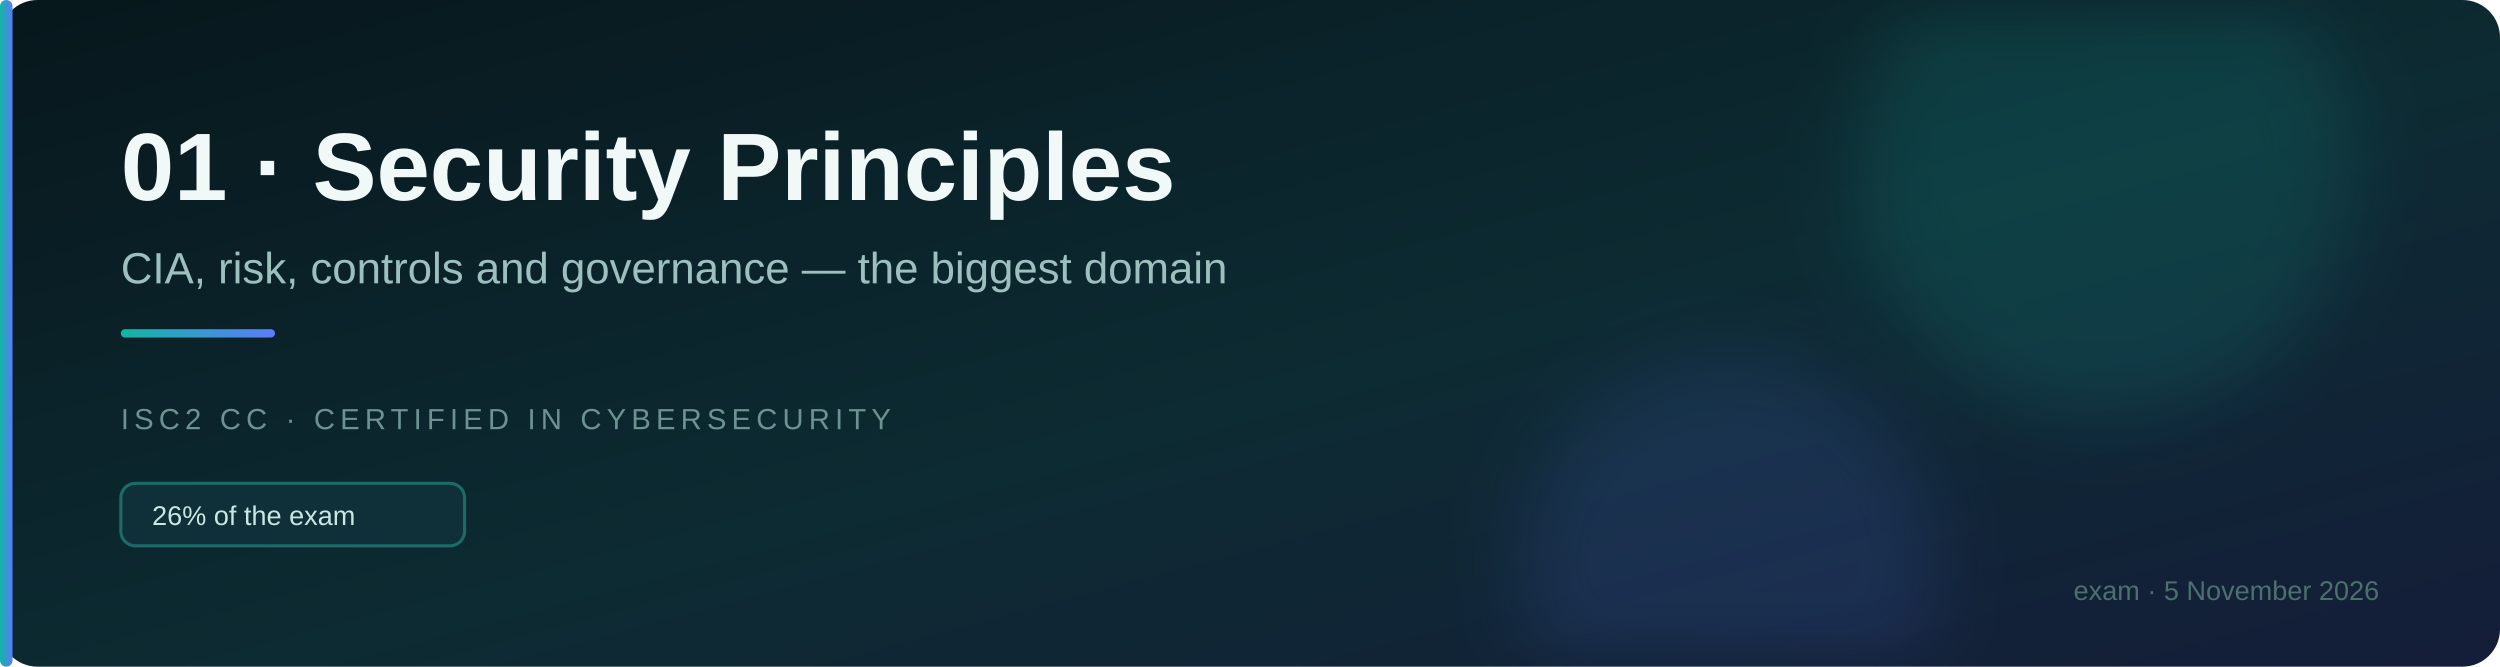
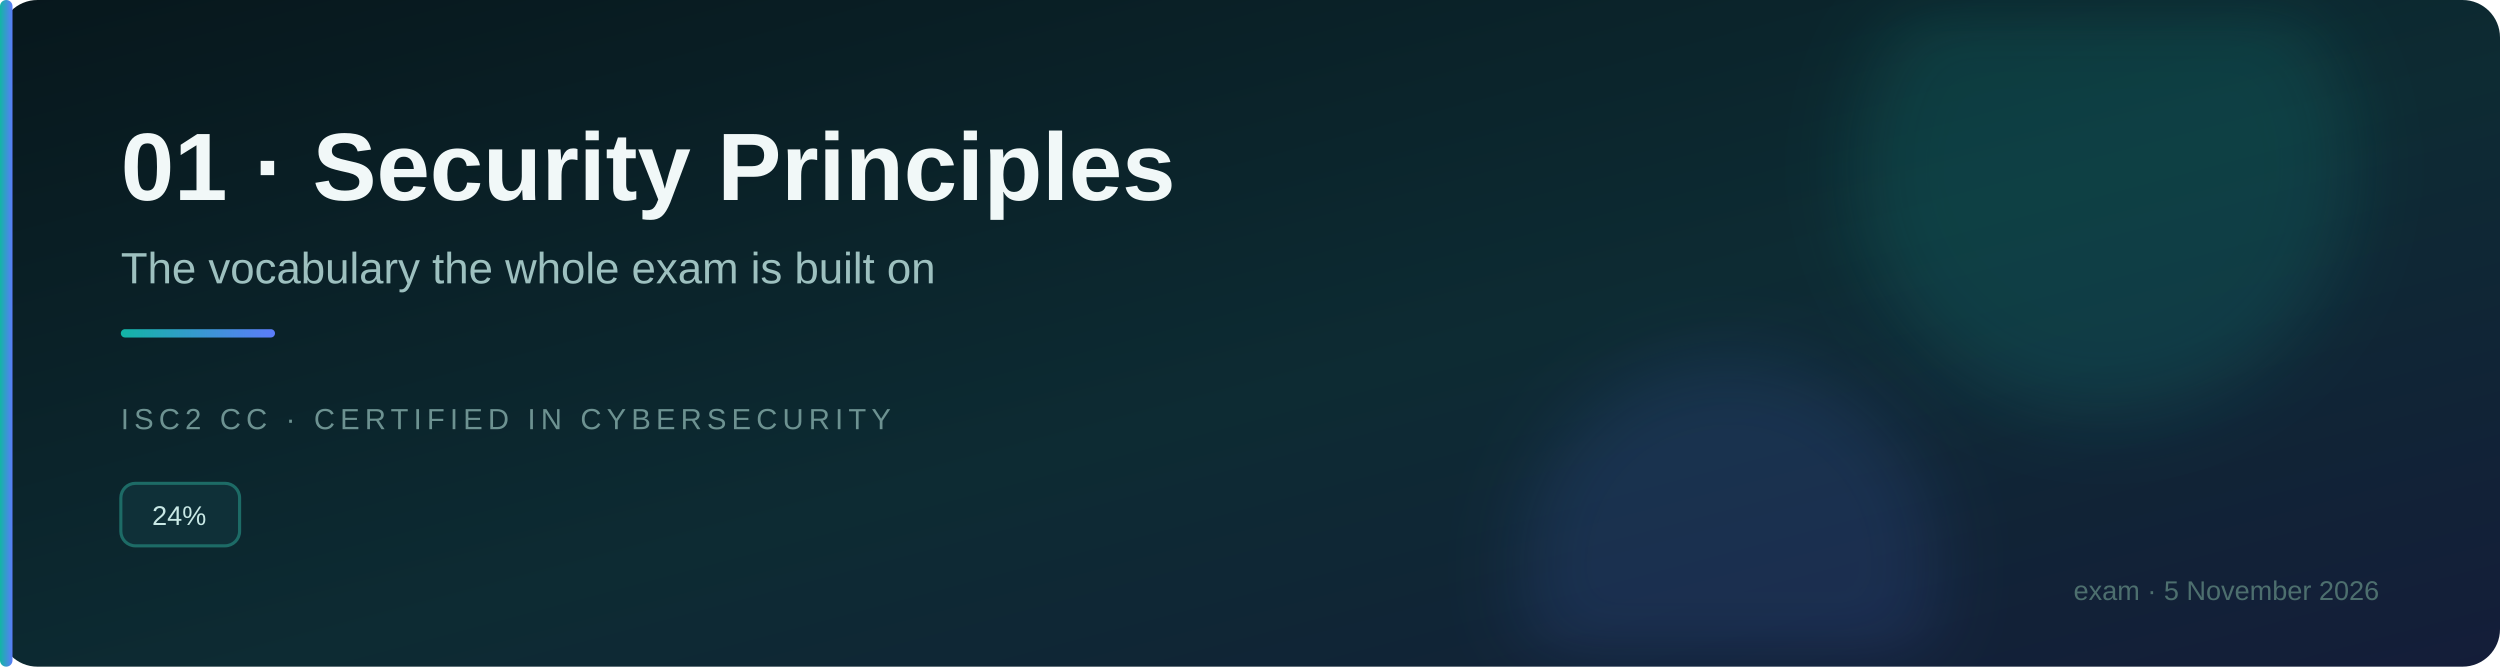
- <svg xmlns="http://www.w3.org/2000/svg" viewBox="0 0 1200 320" width="1200" height="320" role="img" aria-label="01 · Security Principles — CIA, risk, controls and governance — the biggest domain">
+ <svg xmlns="http://www.w3.org/2000/svg" viewBox="0 0 1200 320" width="1200" height="320" role="img" aria-label="01 · Security Principles — The vocabulary the whole exam is built on">
  <defs>
    <linearGradient id="bg" x1="0" y1="0" x2="1" y2="1">
      <stop offset="0%" stop-color="#07171c" />
      <stop offset="55%" stop-color="#0d2b33" />
      <stop offset="100%" stop-color="#141d39" />
    </linearGradient>
    <linearGradient id="accent" x1="0" y1="0" x2="1" y2="0">
      <stop offset="0%" stop-color="#12B5A5" />
      <stop offset="100%" stop-color="#5C7CFA" />
    </linearGradient>
    <filter id="soft" x="-30%" y="-30%" width="160%" height="160%">
      <feGaussianBlur stdDeviation="18" />
    </filter>
  </defs>
  <rect width="1200" height="320" rx="18" fill="url(#bg)" />
  <circle cx="1010" cy="80" r="120" fill="#12B5A5" opacity="0.15" filter="url(#soft)" />
  <circle cx="830" cy="272" r="100" fill="#5C7CFA" opacity="0.13" filter="url(#soft)" />
  <rect x="0" y="0" width="6" height="320" rx="3" fill="url(#accent)" />
  <text x="58" y="96" font-family="Segoe UI, Helvetica Neue, Arial, sans-serif" font-size="46" font-weight="700" fill="#f1f8f8">01 · Security Principles</text>
-   <text x="58" y="136" font-family="Segoe UI, Helvetica Neue, Arial, sans-serif" font-size="21" fill="#9dc0bf">CIA, risk, controls and governance — the biggest domain</text>
+   <text x="58" y="136" font-family="Segoe UI, Helvetica Neue, Arial, sans-serif" font-size="21" fill="#9dc0bf">The vocabulary the whole exam is built on</text>
  <rect x="58" y="158" width="74" height="4" rx="2" fill="url(#accent)" />
  <text x="58" y="206" font-family="Segoe UI, Helvetica Neue, Arial, sans-serif" font-size="14" letter-spacing="2.5" fill="#6d9291">ISC2 CC · CERTIFIED IN CYBERSECURITY</text>
  <g transform="translate(58,232)">
-     <rect x="0" y="0" width="165" height="30" rx="7" fill="#0f3038" stroke="#1d6b66" stroke-width="1.5" />
-     <text x="15" y="20" font-family="Segoe UI, Helvetica Neue, Arial, sans-serif" font-size="13" fill="#c8e8e5">26% of the exam</text>
+     <rect x="0" y="0" width="57" height="30" rx="7" fill="#0f3038" stroke="#1d6b66" stroke-width="1.5" />
+     <text x="15" y="20" font-family="Segoe UI, Helvetica Neue, Arial, sans-serif" font-size="13" fill="#c8e8e5">24%</text>
  </g>
  <text x="1142" y="288" text-anchor="end" font-family="Segoe UI, Helvetica Neue, Arial, sans-serif" font-size="13" fill="#4d6f6e">exam · 5 November 2026</text>
</svg>
